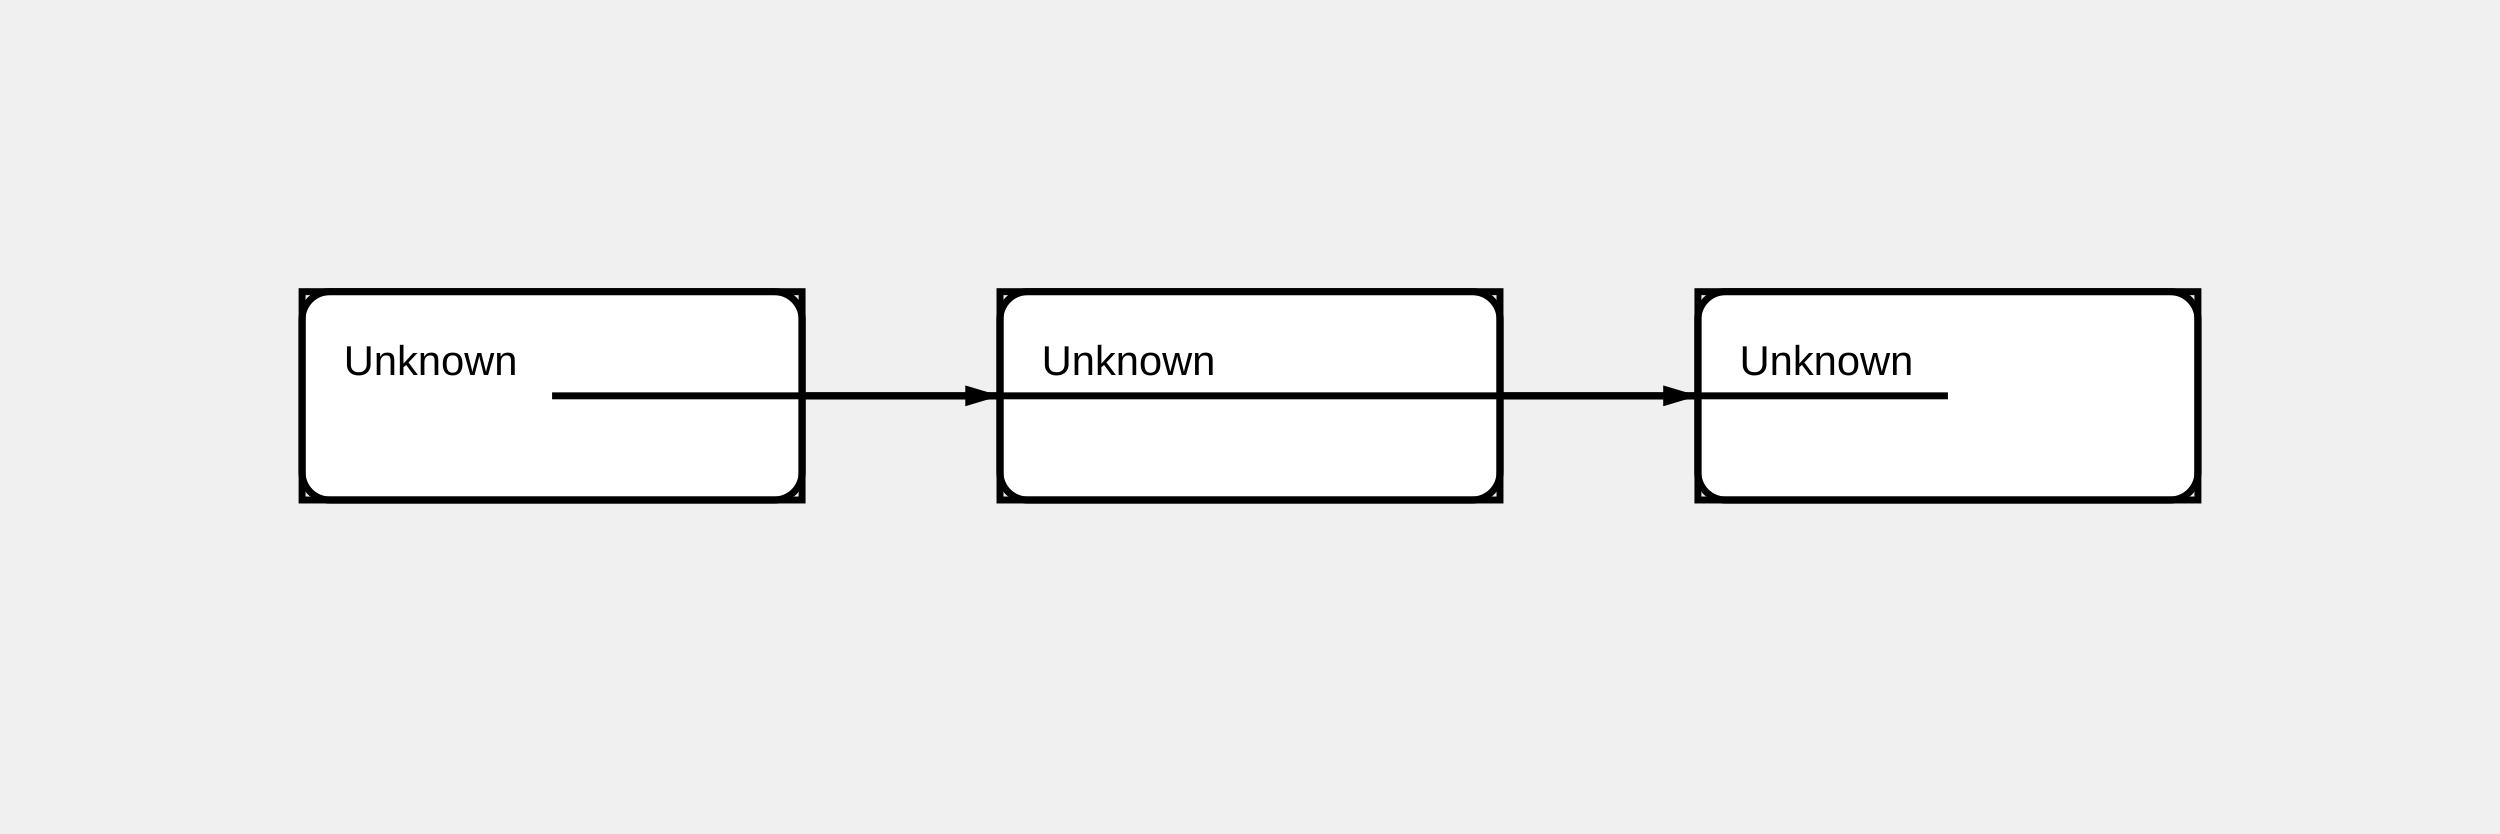
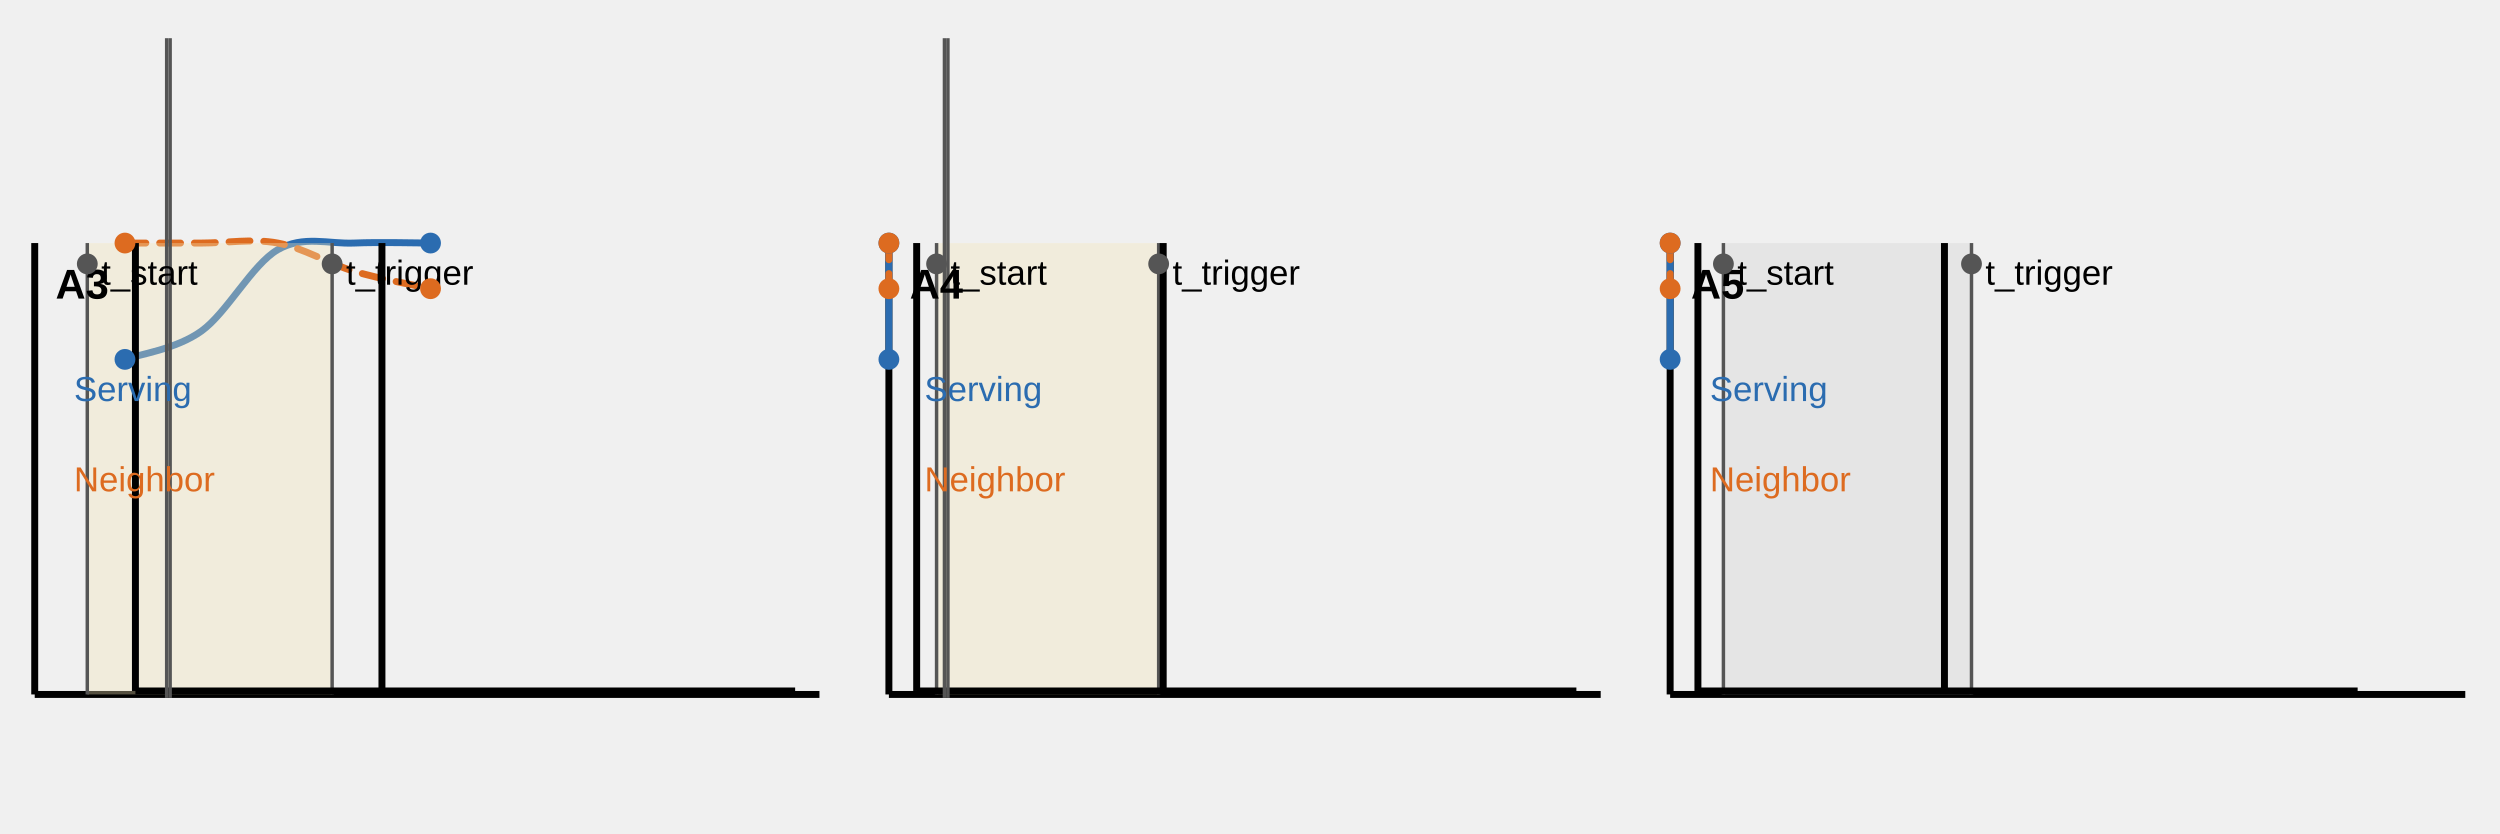
<svg xmlns="http://www.w3.org/2000/svg" baseProfile="full" height="240" version="1.1" width="720">
  <defs />
  <g id="figure_root">
-     <g id="g_axes" />
+     <g id="g_axes">
+       <line stroke="#000000" stroke-width="2.0" x1="10.0" x2="236.0" y1="200.0" y2="200.0" />
+       <line stroke="#000000" stroke-width="2.0" x1="10.0" x2="10.0" y1="200.0" y2="70.0" />
+       <line stroke="#000000" stroke-width="2.0" x1="256.0" x2="461.0" y1="200.0" y2="200.0" />
+       <line stroke="#000000" stroke-width="2.0" x1="256.0" x2="256.0" y1="200.0" y2="70.0" />
+       <line stroke="#000000" stroke-width="2.0" x1="481.0" x2="710.0" y1="200.0" y2="200.0" />
+       <line stroke="#000000" stroke-width="2.0" x1="481.0" x2="481.0" y1="200.0" y2="70.0" />
+     </g>
    <g id="g_curves">
-       <line fill="none" stroke="#000000" stroke-width="2" x1="231.0" x2="288.0" y1="114.0" y2="114.0" />
-       <line fill="none" stroke="#000000" stroke-width="2" x1="432.0" x2="489.0" y1="114.0" y2="114.0" />
+       <path d="M 35.99 103.50 C 39.66 102.14 50.67 100.63 58.00 95.36 C 65.34 90.10 72.66 76.15 79.99 71.92 C 87.33 67.70 94.67 70.32 102.00 70.00 C 109.34 69.68 120.33 70.00 123.99 70.00" fill="none" id="curve_serving_A3" stroke="#2b6cb0" stroke-width="2" />
+       <path class="dashed" d="M 35.99 70.00 C 39.66 70.00 50.67 70.00 58.00 70.00 C 65.34 70.00 72.66 68.64 79.99 70.00 C 87.33 71.36 94.67 75.95 102.00 78.14 C 109.34 80.33 120.33 82.31 123.99 83.14" fill="none" id="curve_neighbor_A3" stroke="#dd6b20" stroke-dasharray="6,4" stroke-linecap="round" stroke-width="2" />
+       <path d="M 256.00 103.50 C 256.00 102.14 256.00 100.63 256.00 95.36 C 256.00 90.10 256.00 76.15 256.00 71.92 C 256.00 67.70 256.00 70.32 256.00 70.00 C 256.00 69.68 256.00 70.00 256.00 70.00" fill="none" id="curve_serving_A4" stroke="#2b6cb0" stroke-width="2" />
+       <path class="dashed" d="M 256.00 70.00 C 256.00 70.00 256.00 70.00 256.00 70.00 C 256.00 70.00 256.00 68.64 256.00 70.00 C 256.00 71.36 256.00 75.95 256.00 78.14 C 256.00 80.33 256.00 82.31 256.00 83.14" fill="none" id="curve_neighbor_A4" stroke="#dd6b20" stroke-dasharray="6,4" stroke-linecap="round" stroke-width="2" />
+       <path d="M 481.00 103.50 C 481.00 102.14 481.00 100.63 481.00 95.36 C 481.00 90.10 481.00 76.15 481.00 71.92 C 481.00 67.70 481.00 70.32 481.00 70.00 C 481.00 69.68 481.00 70.00 481.00 70.00" fill="none" id="curve_serving_A5" stroke="#2b6cb0" stroke-width="2" />
+       <path class="dashed" d="M 481.00 70.00 C 481.00 70.00 481.00 70.00 481.00 70.00 C 481.00 70.00 481.00 68.64 481.00 70.00 C 481.00 71.36 481.00 75.95 481.00 78.14 C 481.00 80.33 481.00 82.31 481.00 83.14" fill="none" id="curve_neighbor_A5" stroke="#dd6b20" stroke-dasharray="6,4" stroke-linecap="round" stroke-width="2" />
    </g>
    <g id="g_annotations">
-       <rect fill="#ffffff" height="60.0" id="node_node_1" rx="8.0" ry="8.0" stroke="#000000" stroke-width="2" width="144.0" x="87.0" y="84.0" />
-       <rect fill="#ffffff" height="60.0" id="node_node_2" rx="8.0" ry="8.0" stroke="#000000" stroke-width="2" width="144.0" x="288.0" y="84.0" />
-       <rect fill="#ffffff" height="60.0" id="node_node_3" rx="8.0" ry="8.0" stroke="#000000" stroke-width="2" width="144.0" x="489.0" y="84.0" />
-       <line id="geom_line_00" stroke="#000000" stroke-width="2.0" x1="159.0" x2="360.0" y1="114.0" y2="114.0" />
-       <line id="geom_line_01" stroke="#000000" stroke-width="2.0" x1="360.0" x2="561.0" y1="114.0" y2="114.0" />
-       <rect fill="none" height="60.0" id="geom_rect_00" stroke="#000000" stroke-width="2.0" width="144.0" x="87.0" y="84.0" />
-       <rect fill="none" height="60.0" id="geom_rect_01" stroke="#000000" stroke-width="2.0" width="144.0" x="288.0" y="84.0" />
-       <rect fill="none" height="60.0" id="geom_rect_02" stroke="#000000" stroke-width="2.0" width="144.0" x="489.0" y="84.0" />
+       <rect fill="#f2e6b8" fill-opacity="0.35" height="130.0" width="70.512" x="25.142" y="70.0" />
+       <line stroke="#555555" stroke-width="1.0" x1="25.142" x2="25.142" y1="200.0" y2="70.0" />
+       <line stroke="#555555" stroke-width="1.0" x1="95.654" x2="95.654" y1="200.0" y2="70.0" />
+       <rect fill="#f2e6b8" fill-opacity="0.35" height="130.0" width="63.96" x="269.735" y="70.0" />
+       <line stroke="#555555" stroke-width="1.0" x1="269.735" x2="269.735" y1="200.0" y2="70.0" />
+       <line stroke="#555555" stroke-width="1.0" x1="333.695" x2="333.695" y1="200.0" y2="70.0" />
+       <rect fill="#d0d0d0" fill-opacity="0.35" height="130.0" width="71.448" x="496.343" y="70.0" />
+       <line stroke="#555555" stroke-width="1.0" x1="496.343" x2="496.343" y1="200.0" y2="70.0" />
+       <line stroke="#555555" stroke-width="1.0" x1="567.791" x2="567.791" y1="200.0" y2="70.0" />
+       <line id="geom_line_00" stroke="#000000" stroke-width="2.0" x1="39.0" x2="229.0" y1="199.0" y2="199.0" />
+       <line id="geom_line_01" stroke="#000000" stroke-width="2.0" x1="264.0" x2="454.0" y1="199.0" y2="199.0" />
+       <line id="geom_line_02" stroke="#000000" stroke-width="2.0" x1="489.0" x2="679.0" y1="199.0" y2="199.0" />
+       <line id="geom_line_03" stroke="#000000" stroke-width="2.0" x1="39.0" x2="39.0" y1="70.0" y2="199.0" />
+       <line id="geom_line_04" stroke="#000000" stroke-width="2.0" x1="110.0" x2="110.0" y1="70.0" y2="199.0" />
+       <line id="geom_line_05" stroke="#000000" stroke-width="2.0" x1="264.0" x2="264.0" y1="70.0" y2="199.0" />
+       <line id="geom_line_06" stroke="#000000" stroke-width="2.0" x1="335.0" x2="335.0" y1="70.0" y2="199.0" />
+       <line id="geom_line_07" stroke="#000000" stroke-width="2.0" x1="489.0" x2="489.0" y1="70.0" y2="199.0" />
+       <line id="geom_line_08" stroke="#000000" stroke-width="2.0" x1="560.0" x2="560.0" y1="70.0" y2="199.0" />
+       <line id="geom_line_09" stroke="#555555" stroke-width="1.0" x1="48.0" x2="48.0" y1="11.0" y2="201.0" />
+       <line id="geom_line_10" stroke="#555555" stroke-width="1.0" x1="49.0" x2="49.0" y1="11.0" y2="201.0" />
+       <line id="geom_line_11" stroke="#555555" stroke-width="1.0" x1="272.0" x2="272.0" y1="11.0" y2="201.0" />
+       <line id="geom_line_12" stroke="#555555" stroke-width="1.0" x1="273.0" x2="273.0" y1="11.0" y2="201.0" />
    </g>
    <g id="g_text">
-       <text fill="#000000" font-family="Arial, sans-serif" font-size="12" id="txt_node_node_1" text-anchor="start" x="99.0" y="108.0">
-         <tspan id="txt_node_node_1_line0" x="99.0" y="108.0">Unknown</tspan>
-       </text>
-       <text fill="#000000" font-family="Arial, sans-serif" font-size="12" id="txt_node_node_2" text-anchor="start" x="300.0" y="108.0">
-         <tspan id="txt_node_node_2_line0" x="300.0" y="108.0">Unknown</tspan>
-       </text>
-       <text fill="#000000" font-family="Arial, sans-serif" font-size="12" id="txt_node_node_3" text-anchor="start" x="501.0" y="108.0">
-         <tspan id="txt_node_node_3_line0" x="501.0" y="108.0">Unknown</tspan>
-       </text>
+       <text dominant-baseline="alphabetic" fill="#000000" font-family="Arial, sans-serif" font-size="10" id="txt_t_start_A3" text-anchor="start" x="29.142" y="82.0">t_start</text>
+       <text dominant-baseline="alphabetic" fill="#000000" font-family="Arial, sans-serif" font-size="10" id="txt_t_trigger_A3" text-anchor="start" x="99.654" y="82.0">t_trigger</text>
+       <text dominant-baseline="alphabetic" fill="#000000" font-family="Arial, sans-serif" font-size="12" font-weight="bold" id="txt_panel_A3" text-anchor="start" x="16.0" y="86.0">A3</text>
+       <text dominant-baseline="alphabetic" fill="#2b6cb0" font-family="Arial, sans-serif" font-size="10" id="txt_serving_A3" text-anchor="start" x="21.3" y="115.5">Serving</text>
+       <text dominant-baseline="alphabetic" fill="#dd6b20" font-family="Arial, sans-serif" font-size="10" id="txt_neighbor_A3" text-anchor="start" x="21.3" y="141.5">Neighbor</text>
+       <text dominant-baseline="alphabetic" fill="#000000" font-family="Arial, sans-serif" font-size="10" id="txt_t_start_A4" text-anchor="start" x="273.735" y="82.0">t_start</text>
+       <text dominant-baseline="alphabetic" fill="#000000" font-family="Arial, sans-serif" font-size="10" id="txt_t_trigger_A4" text-anchor="start" x="337.695" y="82.0">t_trigger</text>
+       <text dominant-baseline="alphabetic" fill="#000000" font-family="Arial, sans-serif" font-size="12" font-weight="bold" id="txt_panel_A4" text-anchor="start" x="262.0" y="86.0">A4</text>
+       <text dominant-baseline="alphabetic" fill="#2b6cb0" font-family="Arial, sans-serif" font-size="10" id="txt_serving_A4" text-anchor="start" x="266.25" y="115.5">Serving</text>
+       <text dominant-baseline="alphabetic" fill="#dd6b20" font-family="Arial, sans-serif" font-size="10" id="txt_neighbor_A4" text-anchor="start" x="266.25" y="141.5">Neighbor</text>
+       <text dominant-baseline="alphabetic" fill="#000000" font-family="Arial, sans-serif" font-size="10" id="txt_t_start_A5" text-anchor="start" x="500.343" y="82.0">t_start</text>
+       <text dominant-baseline="alphabetic" fill="#000000" font-family="Arial, sans-serif" font-size="10" id="txt_t_trigger_A5" text-anchor="start" x="571.791" y="82.0">t_trigger</text>
+       <text dominant-baseline="alphabetic" fill="#000000" font-family="Arial, sans-serif" font-size="12" font-weight="bold" id="txt_panel_A5" text-anchor="start" x="487.0" y="86.0">A5</text>
+       <text dominant-baseline="alphabetic" fill="#2b6cb0" font-family="Arial, sans-serif" font-size="10" id="txt_serving_A5" text-anchor="start" x="492.45" y="115.5">Serving</text>
+       <text dominant-baseline="alphabetic" fill="#dd6b20" font-family="Arial, sans-serif" font-size="10" id="txt_neighbor_A5" text-anchor="start" x="492.45" y="141.5">Neighbor</text>
    </g>
    <g id="g_markers">
-       <polygon fill="#000000" points="288.0,114.0 278.0,117.0 278.0,111.0" />
-       <polygon fill="#000000" points="489.0,114.0 479.0,117.0 479.0,111.0" />
+       <circle cx="25.142" cy="76.0" fill="#555555" r="3" />
+       <circle cx="95.654" cy="76.0" fill="#555555" r="3" />
+       <circle cx="35.99" cy="103.501" fill="#2b6cb0" r="3" />
+       <circle cx="123.994" cy="70.0" fill="#2b6cb0" r="3" />
+       <circle cx="35.99" cy="70.0" fill="#dd6b20" r="3" />
+       <circle cx="123.994" cy="83.143" fill="#dd6b20" r="3" />
+       <circle cx="269.735" cy="76.0" fill="#555555" r="3" />
+       <circle cx="333.695" cy="76.0" fill="#555555" r="3" />
+       <circle cx="256.0" cy="103.501" fill="#2b6cb0" r="3" />
+       <circle cx="256.0" cy="70.0" fill="#2b6cb0" r="3" />
+       <circle cx="256.0" cy="70.0" fill="#dd6b20" r="3" />
+       <circle cx="256.0" cy="83.143" fill="#dd6b20" r="3" />
+       <circle cx="496.343" cy="76.0" fill="#555555" r="3" />
+       <circle cx="567.791" cy="76.0" fill="#555555" r="3" />
+       <circle cx="481.0" cy="103.501" fill="#2b6cb0" r="3" />
+       <circle cx="481.0" cy="70.0" fill="#2b6cb0" r="3" />
+       <circle cx="481.0" cy="70.0" fill="#dd6b20" r="3" />
+       <circle cx="481.0" cy="83.143" fill="#dd6b20" r="3" />
    </g>
  </g>
</svg>
